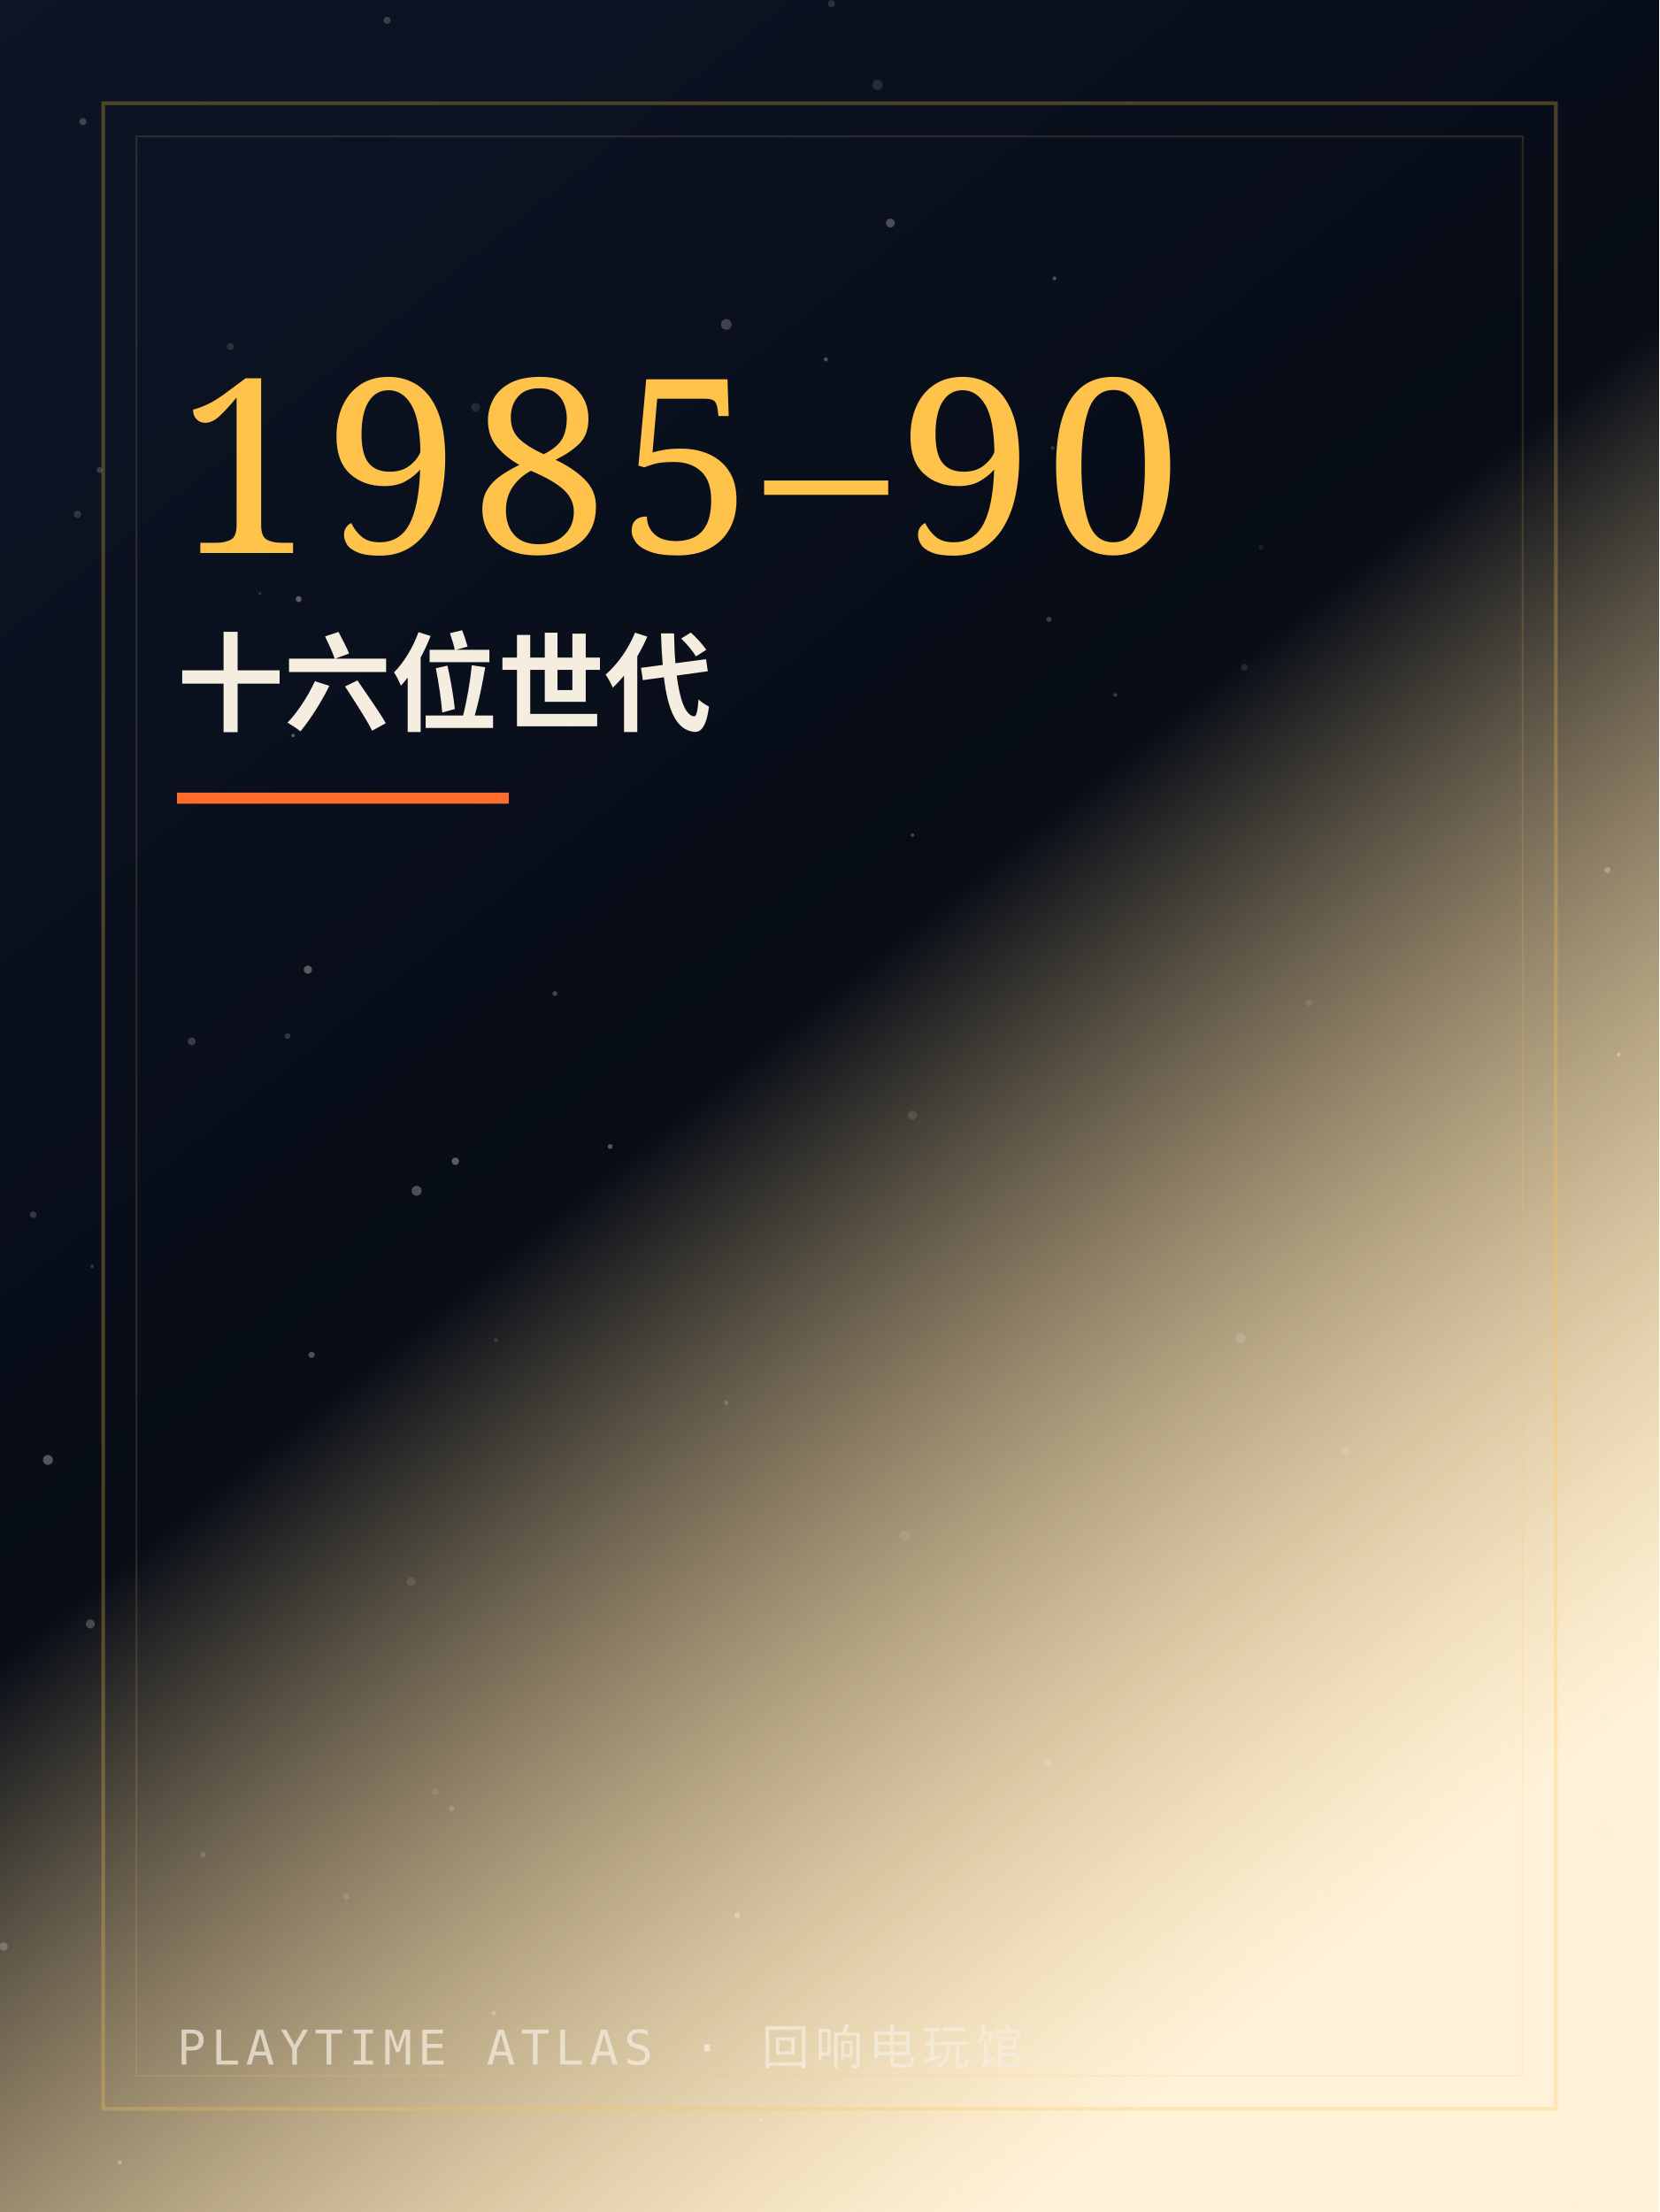
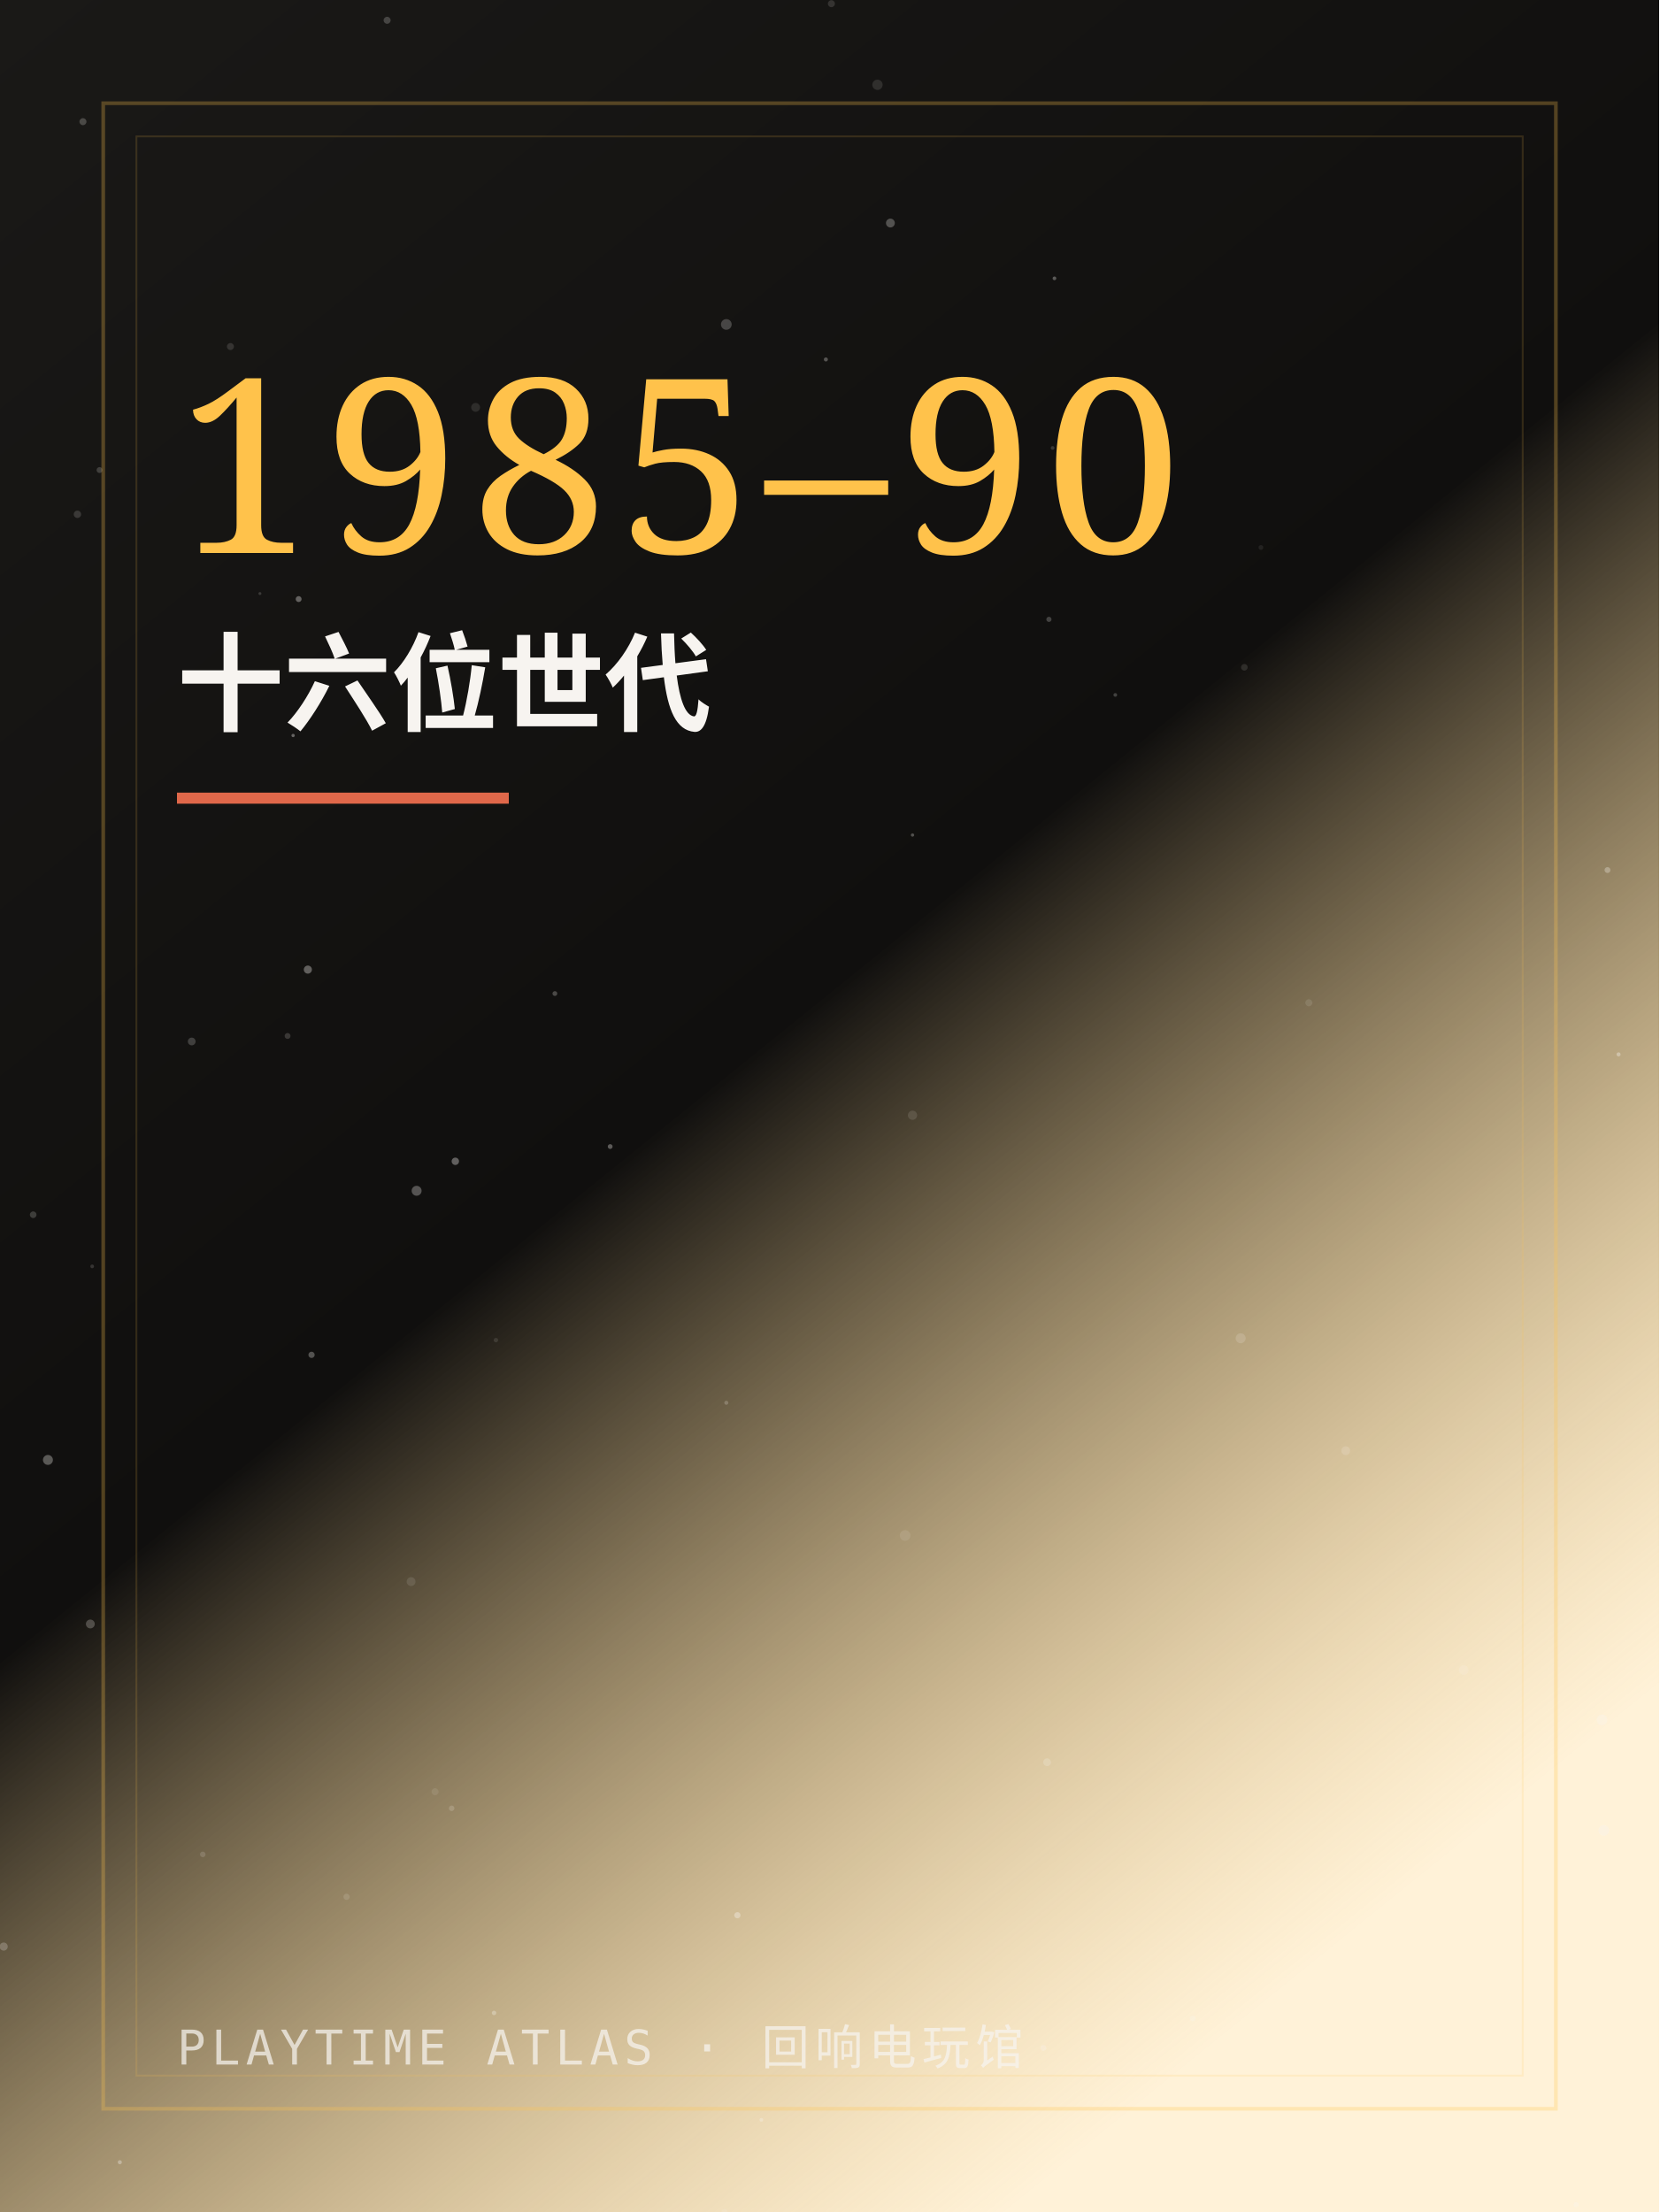
<svg xmlns="http://www.w3.org/2000/svg" viewBox="0 0 900 1200" width="900" height="1200" role="img" aria-label="1985–90 十六位世代 年代海报">
  <defs>
    <linearGradient id="pg" x1="0" y1="0" x2="0.6" y2="1">
-       <stop offset="0%" stop-color="#0D1526" />
-       <stop offset="55%" stop-color="#070C16" />
+       <stop offset="0%" stop-color="#1A1917" />
+       <stop offset="55%" stop-color="#100F0E" />
      <stop offset="100%" stop-color="#FFC24B" stop-opacity="0.22" />
    </linearGradient>
  </defs>
  <rect width="900" height="1200" fill="url(#pg)" />
-   <circle cx="245" cy="981" r="1.5" fill="#F4EDE0" opacity="0.17" />
-   <circle cx="268" cy="1092" r="1.2" fill="#F4EDE0" opacity="0.32" />
-   <circle cx="495" cy="605" r="2.5" fill="#F4EDE0" opacity="0.12" />
-   <circle cx="566" cy="1111" r="1.6" fill="#F4EDE0" opacity="0.27" />
-   <circle cx="301" cy="539" r="1.3" fill="#F4EDE0" opacity="0.25" />
-   <circle cx="476" cy="46" r="2.8" fill="#F4EDE0" opacity="0.12" />
-   <circle cx="675" cy="362" r="1.8" fill="#F4EDE0" opacity="0.12" />
-   <circle cx="50" cy="687" r="1.0" fill="#F4EDE0" opacity="0.16" />
-   <circle cx="159" cy="399" r="0.9" fill="#F4EDE0" opacity="0.36" />
-   <circle cx="448" cy="195" r="1.1" fill="#F4EDE0" opacity="0.29" />
-   <circle cx="794" cy="906" r="2.6" fill="#F4EDE0" opacity="0.16" />
-   <circle cx="18" cy="659" r="1.8" fill="#F4EDE0" opacity="0.19" />
-   <circle cx="223" cy="858" r="2.4" fill="#F4EDE0" opacity="0.11" />
-   <circle cx="483" cy="121" r="2.4" fill="#F4EDE0" opacity="0.28" />
-   <circle cx="400" cy="1039" r="1.7" fill="#F4EDE0" opacity="0.36" />
-   <circle cx="571" cy="243" r="1.0" fill="#F4EDE0" opacity="0.17" />
-   <circle cx="605" cy="377" r="1.0" fill="#F4EDE0" opacity="0.22" />
-   <circle cx="104" cy="565" r="2.1" fill="#F4EDE0" opacity="0.20" />
-   <circle cx="2" cy="1056" r="2.2" fill="#F4EDE0" opacity="0.23" />
-   <circle cx="673" cy="726" r="2.7" fill="#F4EDE0" opacity="0.16" />
-   <circle cx="569" cy="336" r="1.4" fill="#F4EDE0" opacity="0.22" />
-   <circle cx="394" cy="761" r="1.1" fill="#F4EDE0" opacity="0.21" />
-   <circle cx="413" cy="1150" r="1.0" fill="#F4EDE0" opacity="0.32" />
-   <circle cx="491" cy="833" r="2.9" fill="#F4EDE0" opacity="0.10" />
-   <circle cx="54" cy="255" r="1.6" fill="#F4EDE0" opacity="0.19" />
-   <circle cx="869" cy="933" r="2.9" fill="#F4EDE0" opacity="0.31" />
-   <circle cx="125" cy="188" r="1.9" fill="#F4EDE0" opacity="0.14" />
-   <circle cx="188" cy="1029" r="1.7" fill="#F4EDE0" opacity="0.13" />
-   <circle cx="269" cy="727" r="1.2" fill="#F4EDE0" opacity="0.11" />
-   <circle cx="495" cy="453" r="0.9" fill="#F4EDE0" opacity="0.28" />
-   <circle cx="394" cy="176" r="2.9" fill="#F4EDE0" opacity="0.23" />
-   <circle cx="226" cy="646" r="2.7" fill="#F4EDE0" opacity="0.30" />
-   <circle cx="872" cy="472" r="1.6" fill="#F4EDE0" opacity="0.30" />
-   <circle cx="247" cy="630" r="2.0" fill="#F4EDE0" opacity="0.35" />
-   <circle cx="855" cy="1196" r="1.4" fill="#F4EDE0" opacity="0.29" />
-   <circle cx="878" cy="572" r="1.1" fill="#F4EDE0" opacity="0.36" />
-   <circle cx="156" cy="562" r="1.6" fill="#F4EDE0" opacity="0.17" />
-   <circle cx="49" cy="881" r="2.4" fill="#F4EDE0" opacity="0.24" />
-   <circle cx="572" cy="151" r="1.0" fill="#F4EDE0" opacity="0.32" />
-   <circle cx="393" cy="1200" r="1.6" fill="#F4EDE0" opacity="0.14" />
-   <circle cx="169" cy="735" r="1.7" fill="#F4EDE0" opacity="0.29" />
-   <circle cx="870" cy="993" r="2.9" fill="#F4EDE0" opacity="0.34" />
-   <circle cx="65" cy="1173" r="1.1" fill="#F4EDE0" opacity="0.34" />
-   <circle cx="258" cy="221" r="2.4" fill="#F4EDE0" opacity="0.11" />
-   <circle cx="210" cy="11" r="1.9" fill="#F4EDE0" opacity="0.21" />
-   <circle cx="42" cy="279" r="2.0" fill="#F4EDE0" opacity="0.16" />
-   <circle cx="568" cy="956" r="2.1" fill="#F4EDE0" opacity="0.20" />
-   <circle cx="710" cy="544" r="1.9" fill="#F4EDE0" opacity="0.11" />
-   <circle cx="141" cy="322" r="0.8" fill="#F4EDE0" opacity="0.17" />
-   <circle cx="451" cy="2" r="1.9" fill="#F4EDE0" opacity="0.14" />
-   <circle cx="45" cy="66" r="1.9" fill="#F4EDE0" opacity="0.22" />
-   <circle cx="647" cy="1095" r="1.6" fill="#F4EDE0" opacity="0.22" />
-   <circle cx="110" cy="1006" r="1.5" fill="#F4EDE0" opacity="0.15" />
-   <circle cx="236" cy="972" r="1.9" fill="#F4EDE0" opacity="0.09" />
-   <circle cx="26" cy="792" r="2.7" fill="#F4EDE0" opacity="0.32" />
-   <circle cx="730" cy="787" r="2.4" fill="#F4EDE0" opacity="0.16" />
-   <circle cx="331" cy="622" r="1.3" fill="#F4EDE0" opacity="0.33" />
-   <circle cx="162" cy="325" r="1.6" fill="#F4EDE0" opacity="0.35" />
-   <circle cx="684" cy="297" r="1.3" fill="#F4EDE0" opacity="0.08" />
-   <circle cx="167" cy="526" r="2.2" fill="#F4EDE0" opacity="0.34" />
+   <circle cx="245" cy="981" r="1.5" fill="#F7F4F0" opacity="0.17" />
+   <circle cx="268" cy="1092" r="1.2" fill="#F7F4F0" opacity="0.32" />
+   <circle cx="495" cy="605" r="2.5" fill="#F7F4F0" opacity="0.12" />
+   <circle cx="566" cy="1111" r="1.6" fill="#F7F4F0" opacity="0.27" />
+   <circle cx="301" cy="539" r="1.3" fill="#F7F4F0" opacity="0.25" />
+   <circle cx="476" cy="46" r="2.8" fill="#F7F4F0" opacity="0.12" />
+   <circle cx="675" cy="362" r="1.8" fill="#F7F4F0" opacity="0.12" />
+   <circle cx="50" cy="687" r="1.0" fill="#F7F4F0" opacity="0.16" />
+   <circle cx="159" cy="399" r="0.9" fill="#F7F4F0" opacity="0.36" />
+   <circle cx="448" cy="195" r="1.1" fill="#F7F4F0" opacity="0.29" />
+   <circle cx="794" cy="906" r="2.6" fill="#F7F4F0" opacity="0.16" />
+   <circle cx="18" cy="659" r="1.8" fill="#F7F4F0" opacity="0.19" />
+   <circle cx="223" cy="858" r="2.4" fill="#F7F4F0" opacity="0.11" />
+   <circle cx="483" cy="121" r="2.4" fill="#F7F4F0" opacity="0.28" />
+   <circle cx="400" cy="1039" r="1.7" fill="#F7F4F0" opacity="0.36" />
+   <circle cx="571" cy="243" r="1.0" fill="#F7F4F0" opacity="0.17" />
+   <circle cx="605" cy="377" r="1.0" fill="#F7F4F0" opacity="0.22" />
+   <circle cx="104" cy="565" r="2.1" fill="#F7F4F0" opacity="0.20" />
+   <circle cx="2" cy="1056" r="2.2" fill="#F7F4F0" opacity="0.23" />
+   <circle cx="673" cy="726" r="2.7" fill="#F7F4F0" opacity="0.16" />
+   <circle cx="569" cy="336" r="1.4" fill="#F7F4F0" opacity="0.22" />
+   <circle cx="394" cy="761" r="1.1" fill="#F7F4F0" opacity="0.21" />
+   <circle cx="413" cy="1150" r="1.0" fill="#F7F4F0" opacity="0.32" />
+   <circle cx="491" cy="833" r="2.9" fill="#F7F4F0" opacity="0.10" />
+   <circle cx="54" cy="255" r="1.6" fill="#F7F4F0" opacity="0.19" />
+   <circle cx="869" cy="933" r="2.9" fill="#F7F4F0" opacity="0.31" />
+   <circle cx="125" cy="188" r="1.9" fill="#F7F4F0" opacity="0.14" />
+   <circle cx="188" cy="1029" r="1.7" fill="#F7F4F0" opacity="0.13" />
+   <circle cx="269" cy="727" r="1.2" fill="#F7F4F0" opacity="0.11" />
+   <circle cx="495" cy="453" r="0.9" fill="#F7F4F0" opacity="0.28" />
+   <circle cx="394" cy="176" r="2.9" fill="#F7F4F0" opacity="0.23" />
+   <circle cx="226" cy="646" r="2.7" fill="#F7F4F0" opacity="0.30" />
+   <circle cx="872" cy="472" r="1.6" fill="#F7F4F0" opacity="0.30" />
+   <circle cx="247" cy="630" r="2.0" fill="#F7F4F0" opacity="0.35" />
+   <circle cx="855" cy="1196" r="1.4" fill="#F7F4F0" opacity="0.29" />
+   <circle cx="878" cy="572" r="1.1" fill="#F7F4F0" opacity="0.36" />
+   <circle cx="156" cy="562" r="1.6" fill="#F7F4F0" opacity="0.17" />
+   <circle cx="49" cy="881" r="2.4" fill="#F7F4F0" opacity="0.24" />
+   <circle cx="572" cy="151" r="1.0" fill="#F7F4F0" opacity="0.32" />
+   <circle cx="393" cy="1200" r="1.6" fill="#F7F4F0" opacity="0.14" />
+   <circle cx="169" cy="735" r="1.7" fill="#F7F4F0" opacity="0.29" />
+   <circle cx="870" cy="993" r="2.9" fill="#F7F4F0" opacity="0.34" />
+   <circle cx="65" cy="1173" r="1.1" fill="#F7F4F0" opacity="0.34" />
+   <circle cx="258" cy="221" r="2.4" fill="#F7F4F0" opacity="0.11" />
+   <circle cx="210" cy="11" r="1.9" fill="#F7F4F0" opacity="0.21" />
+   <circle cx="42" cy="279" r="2.0" fill="#F7F4F0" opacity="0.16" />
+   <circle cx="568" cy="956" r="2.1" fill="#F7F4F0" opacity="0.20" />
+   <circle cx="710" cy="544" r="1.9" fill="#F7F4F0" opacity="0.11" />
+   <circle cx="141" cy="322" r="0.8" fill="#F7F4F0" opacity="0.17" />
+   <circle cx="451" cy="2" r="1.9" fill="#F7F4F0" opacity="0.14" />
+   <circle cx="45" cy="66" r="1.9" fill="#F7F4F0" opacity="0.22" />
+   <circle cx="647" cy="1095" r="1.6" fill="#F7F4F0" opacity="0.22" />
+   <circle cx="110" cy="1006" r="1.5" fill="#F7F4F0" opacity="0.15" />
+   <circle cx="236" cy="972" r="1.9" fill="#F7F4F0" opacity="0.09" />
+   <circle cx="26" cy="792" r="2.7" fill="#F7F4F0" opacity="0.32" />
+   <circle cx="730" cy="787" r="2.4" fill="#F7F4F0" opacity="0.16" />
+   <circle cx="331" cy="622" r="1.3" fill="#F7F4F0" opacity="0.33" />
+   <circle cx="162" cy="325" r="1.6" fill="#F7F4F0" opacity="0.35" />
+   <circle cx="684" cy="297" r="1.3" fill="#F7F4F0" opacity="0.08" />
+   <circle cx="167" cy="526" r="2.2" fill="#F7F4F0" opacity="0.34" />
  <g opacity="0.5">
    <rect x="56" y="56" width="788" height="1088" fill="none" stroke="#FFC24B" stroke-width="2" opacity="0.55" />
    <rect x="74" y="74" width="752" height="1052" fill="none" stroke="#FFC24B" stroke-width="1" opacity="0.3" />
  </g>
  <text x="96" y="300" font-family="Georgia, 'Songti SC', serif" font-size="132" fill="#FFC24B" letter-spacing="6">1985–90</text>
-   <text x="96" y="392" font-family="'PingFang SC', 'Noto Sans CJK SC', sans-serif" font-size="58" font-weight="600" fill="#F4EDE0">十六位世代</text>
-   <rect x="96" y="430" width="180" height="6" fill="#FF6B2C" />
-   <text x="96" y="1120" font-family="'SF Mono', Menlo, monospace" font-size="26" fill="#F4EDE0" opacity="0.72" letter-spacing="3">PLAYTIME ATLAS · 回响电玩馆</text>
+   <text x="96" y="392" font-family="'PingFang SC', 'Noto Sans CJK SC', sans-serif" font-size="58" font-weight="600" fill="#F7F4F0">十六位世代</text>
+   <rect x="96" y="430" width="180" height="6" fill="#E0684A" />
+   <text x="96" y="1120" font-family="'SF Mono', Menlo, monospace" font-size="26" fill="#F7F4F0" opacity="0.72" letter-spacing="3">PLAYTIME ATLAS · 回响电玩馆</text>
</svg>
